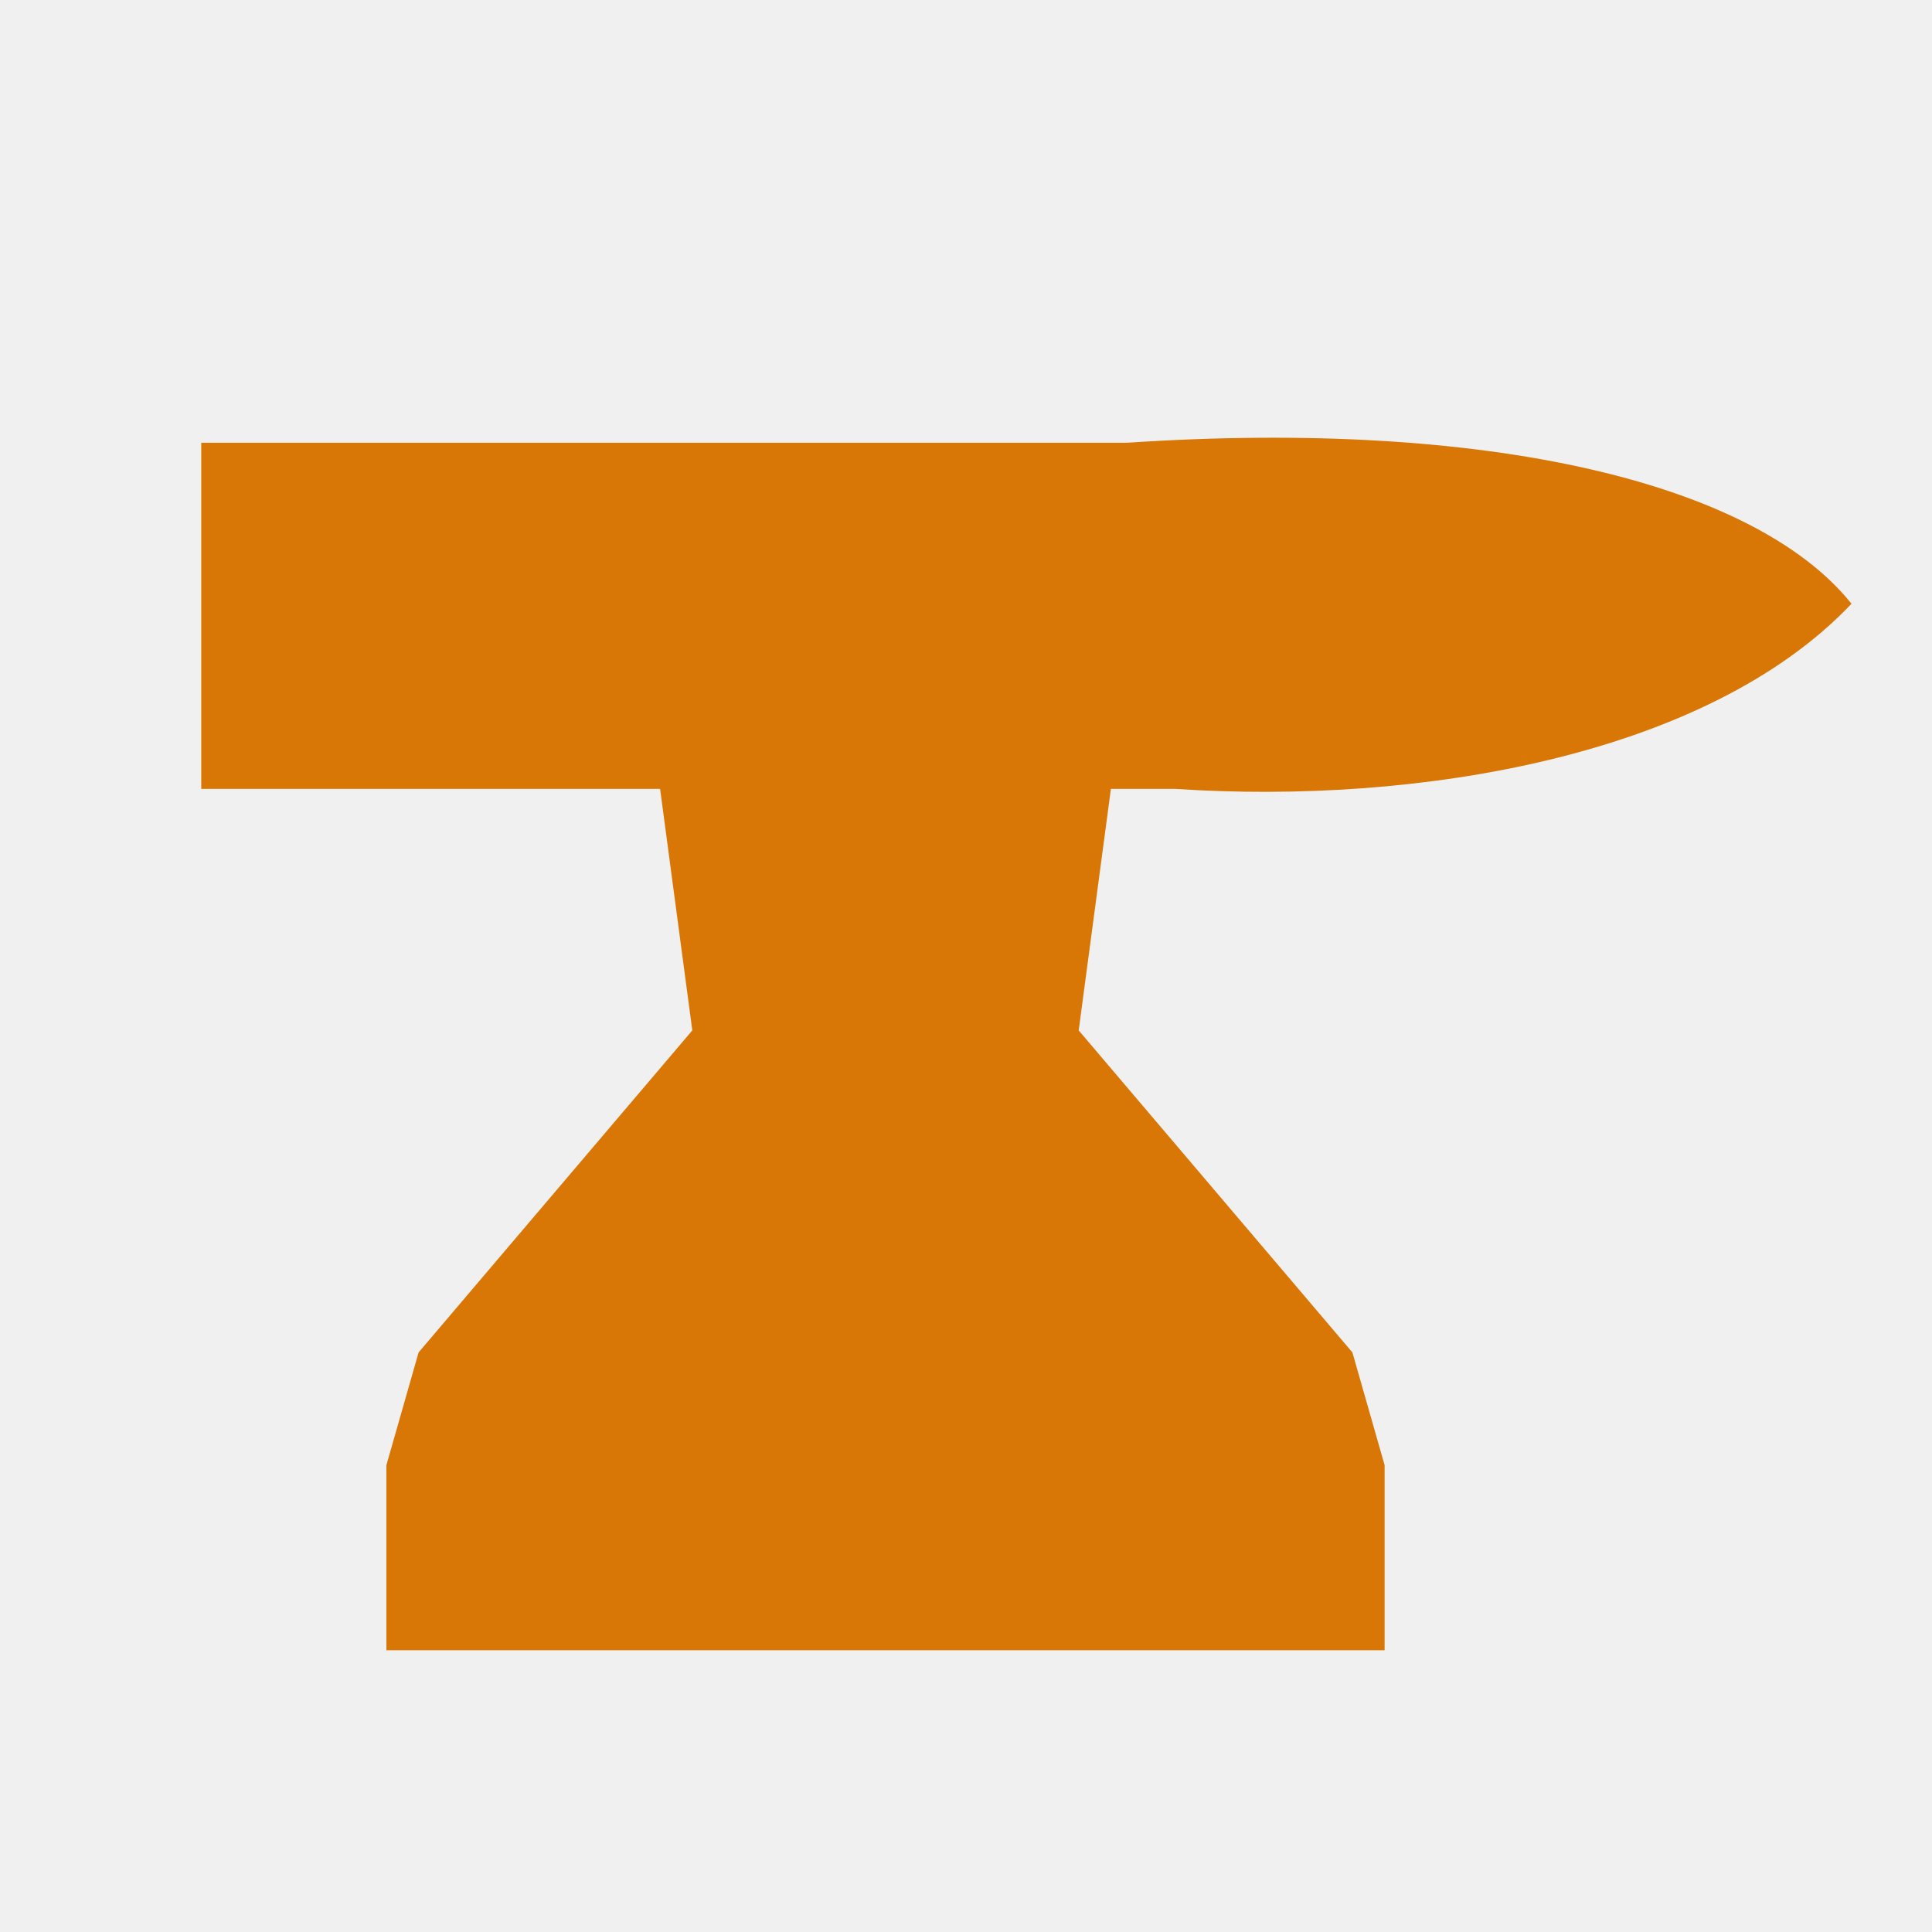
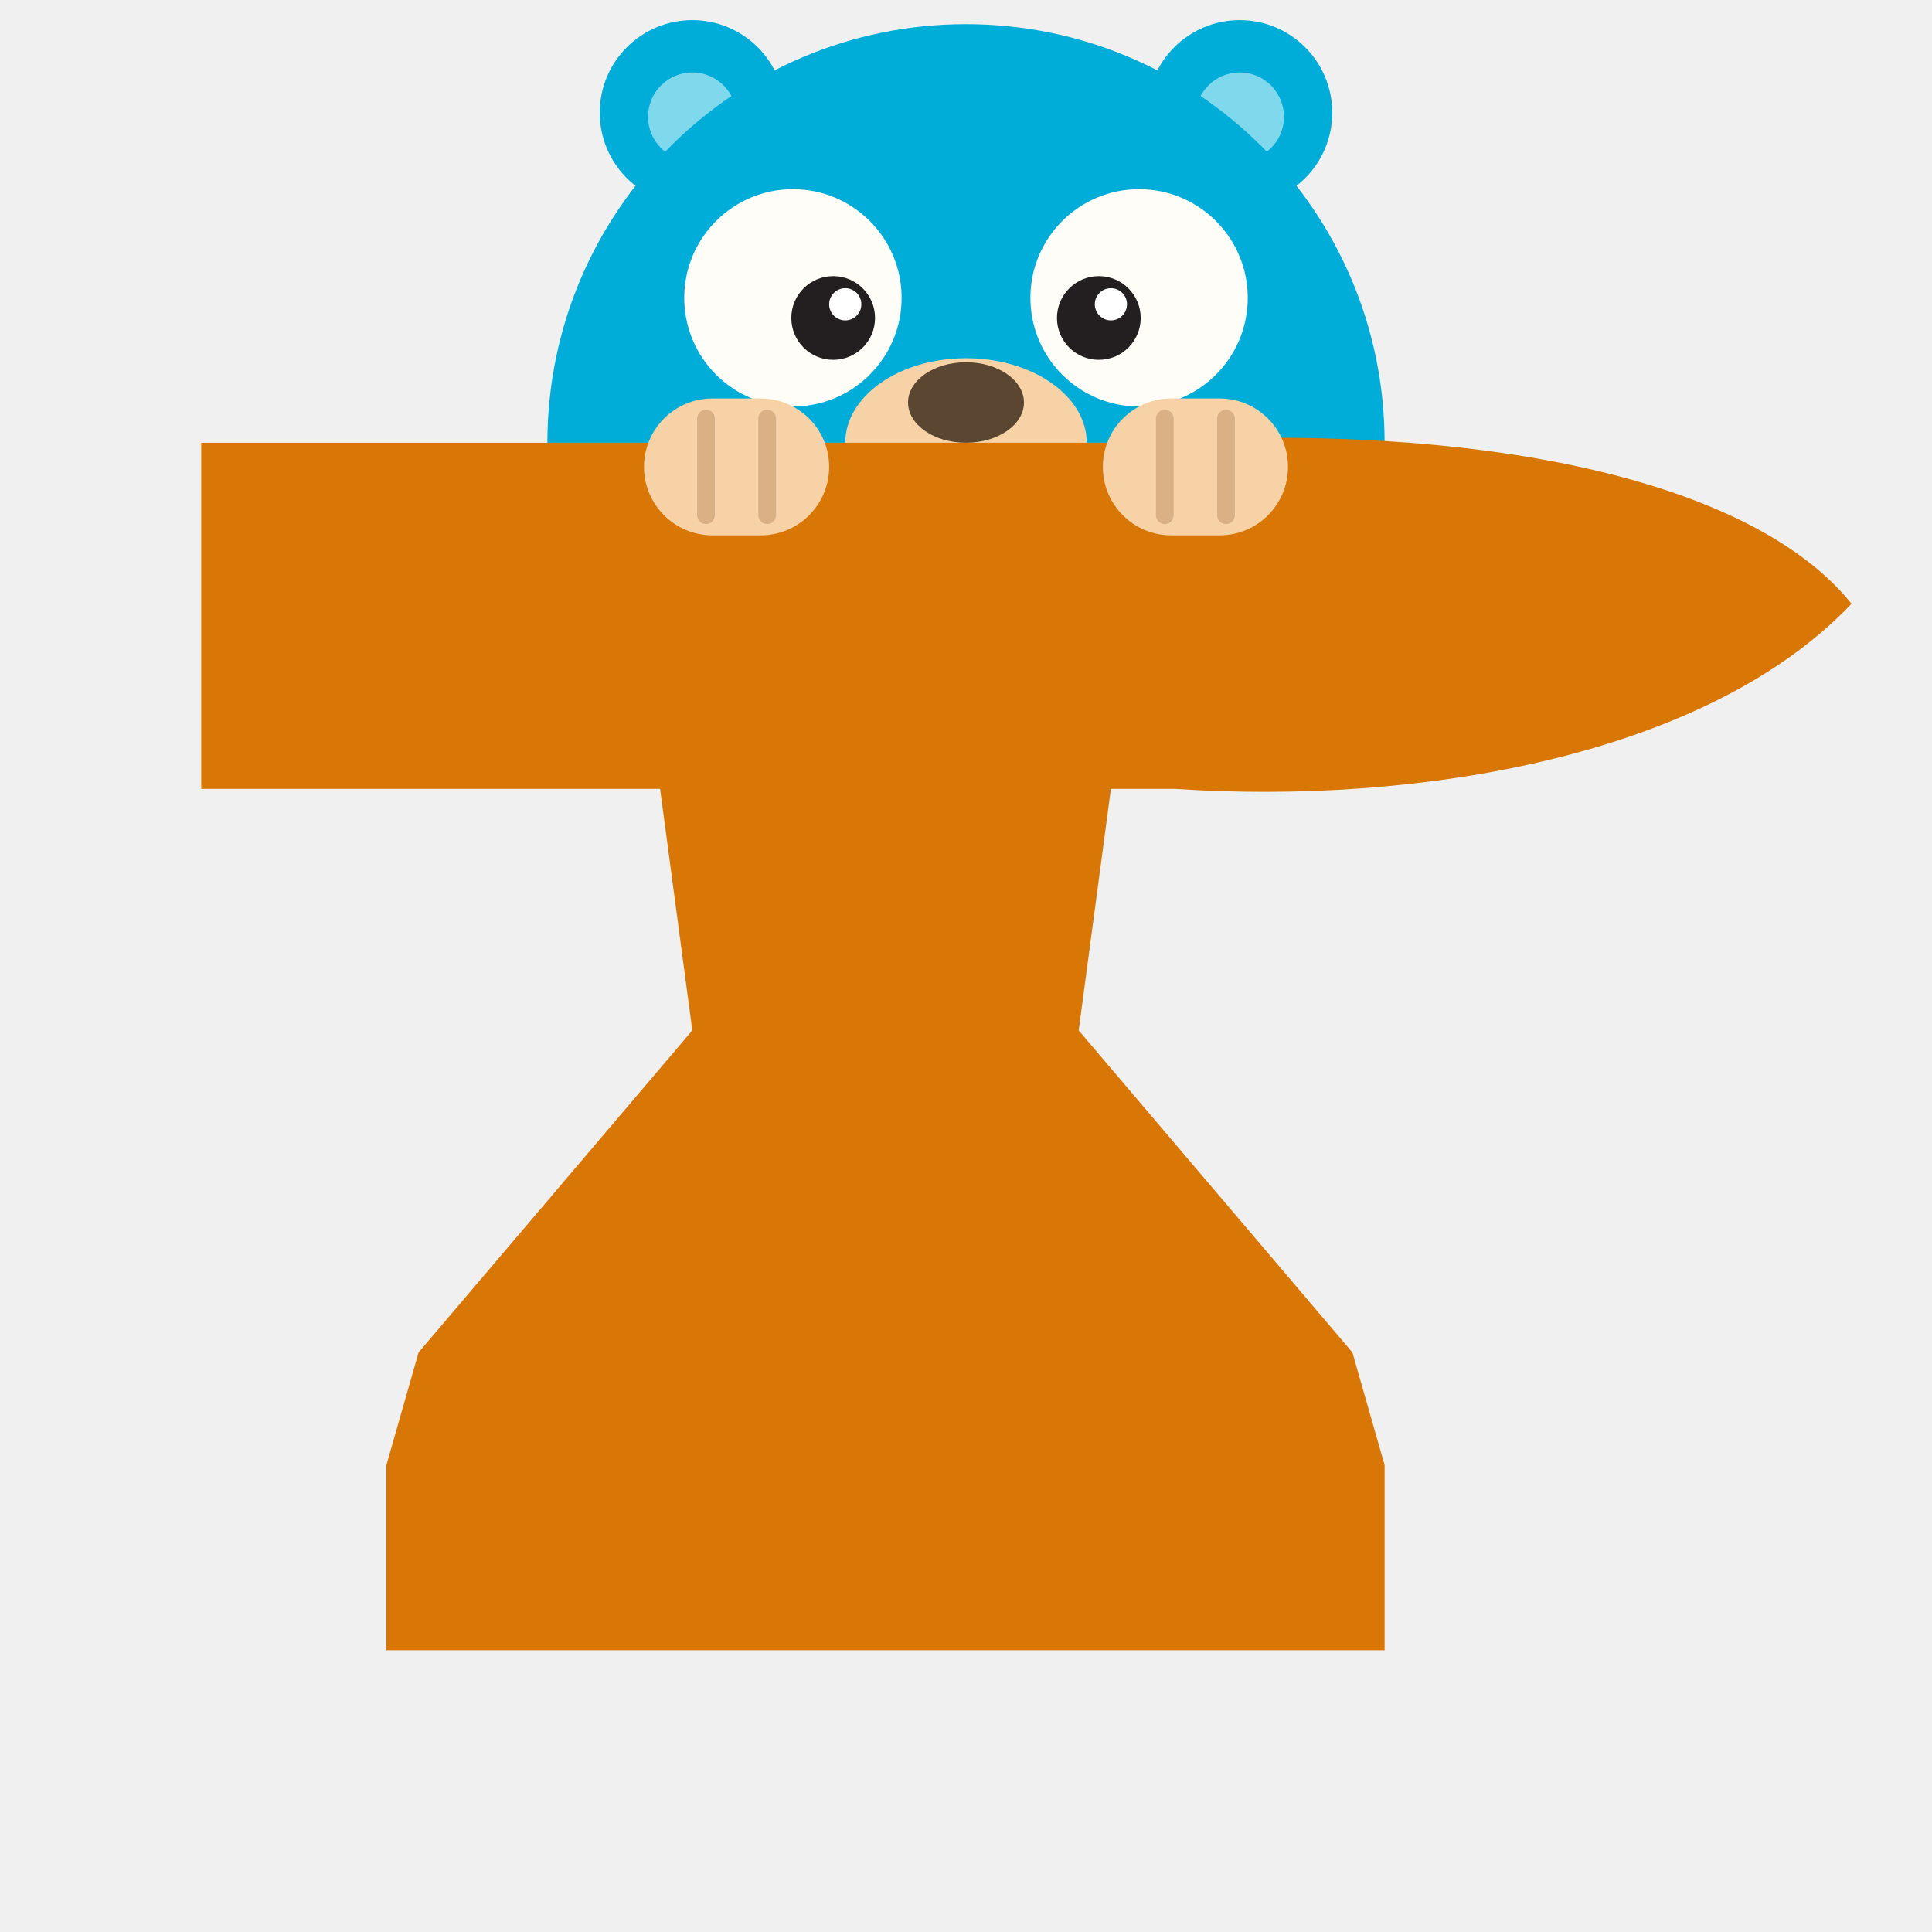
<svg xmlns="http://www.w3.org/2000/svg" viewBox="0 0 24 24" width="24" height="24">
+   <circle cx="8.6" cy="1.4" r="1.15" fill="#00ADD8" />
+   <circle cx="15.4" cy="1.4" r="1.15" fill="#00ADD8" />
+   <circle cx="8.6" cy="1.45" r="0.55" fill="#7fd8ec" />
+   <circle cx="15.4" cy="1.45" r="0.55" fill="#7fd8ec" />
+   <path d="M6.8 5.5 a5.2 5.2 0 0 1 10.4 0 Z" fill="#00ADD8" />
+   <circle cx="9.85" cy="3.7" r="1.35" fill="#fffdf7" />
+   <circle cx="14.15" cy="3.7" r="1.35" fill="#fffdf7" />
+   <circle cx="10.35" cy="3.95" r="0.52" fill="#231f20" />
+   <circle cx="13.65" cy="3.95" r="0.52" fill="#231f20" />
+   <circle cx="10.5" cy="3.78" r="0.2" fill="#ffffff" />
+   <circle cx="13.8" cy="3.78" r="0.2" fill="#ffffff" />
+   <ellipse cx="12" cy="5.5" rx="1.5" ry="1.05" fill="#F6D2A6" />
+   <ellipse cx="12" cy="5.0" rx="0.72" ry="0.5" fill="#5B4632" />
  <path fill="#d97706" d="M2.5 5.5 L14 5.5 C18.5 5.2 21.8 6 23 7.5 C21.2 9.4 17.6 10 14.6 9.8 L13.8 9.8 L13.4 12.8 L16.8 16.8 L17.2 18.2 L17.2 20.5 L4.8 20.5 L4.8 18.2 L5.2 16.8 L8.6 12.8 L8.2 9.8 L2.5 9.8 Z" />
+   <g fill="#F6D2A6">
+     <rect x="8.0" y="4.95" width="2.3" height="1.7" rx="0.85" />
+     <rect x="13.7" y="4.95" width="2.3" height="1.7" rx="0.85" />
+   </g>
+   <g stroke="#d9b184" stroke-width="0.22" stroke-linecap="round">
+     <path d="M8.77 5.2 v1.2" />
+     <path d="M9.53 5.2 v1.2" />
+     <path d="M14.47 5.2 v1.2" />
+     <path d="M15.23 5.2 v1.2" />
+   </g>
</svg>
